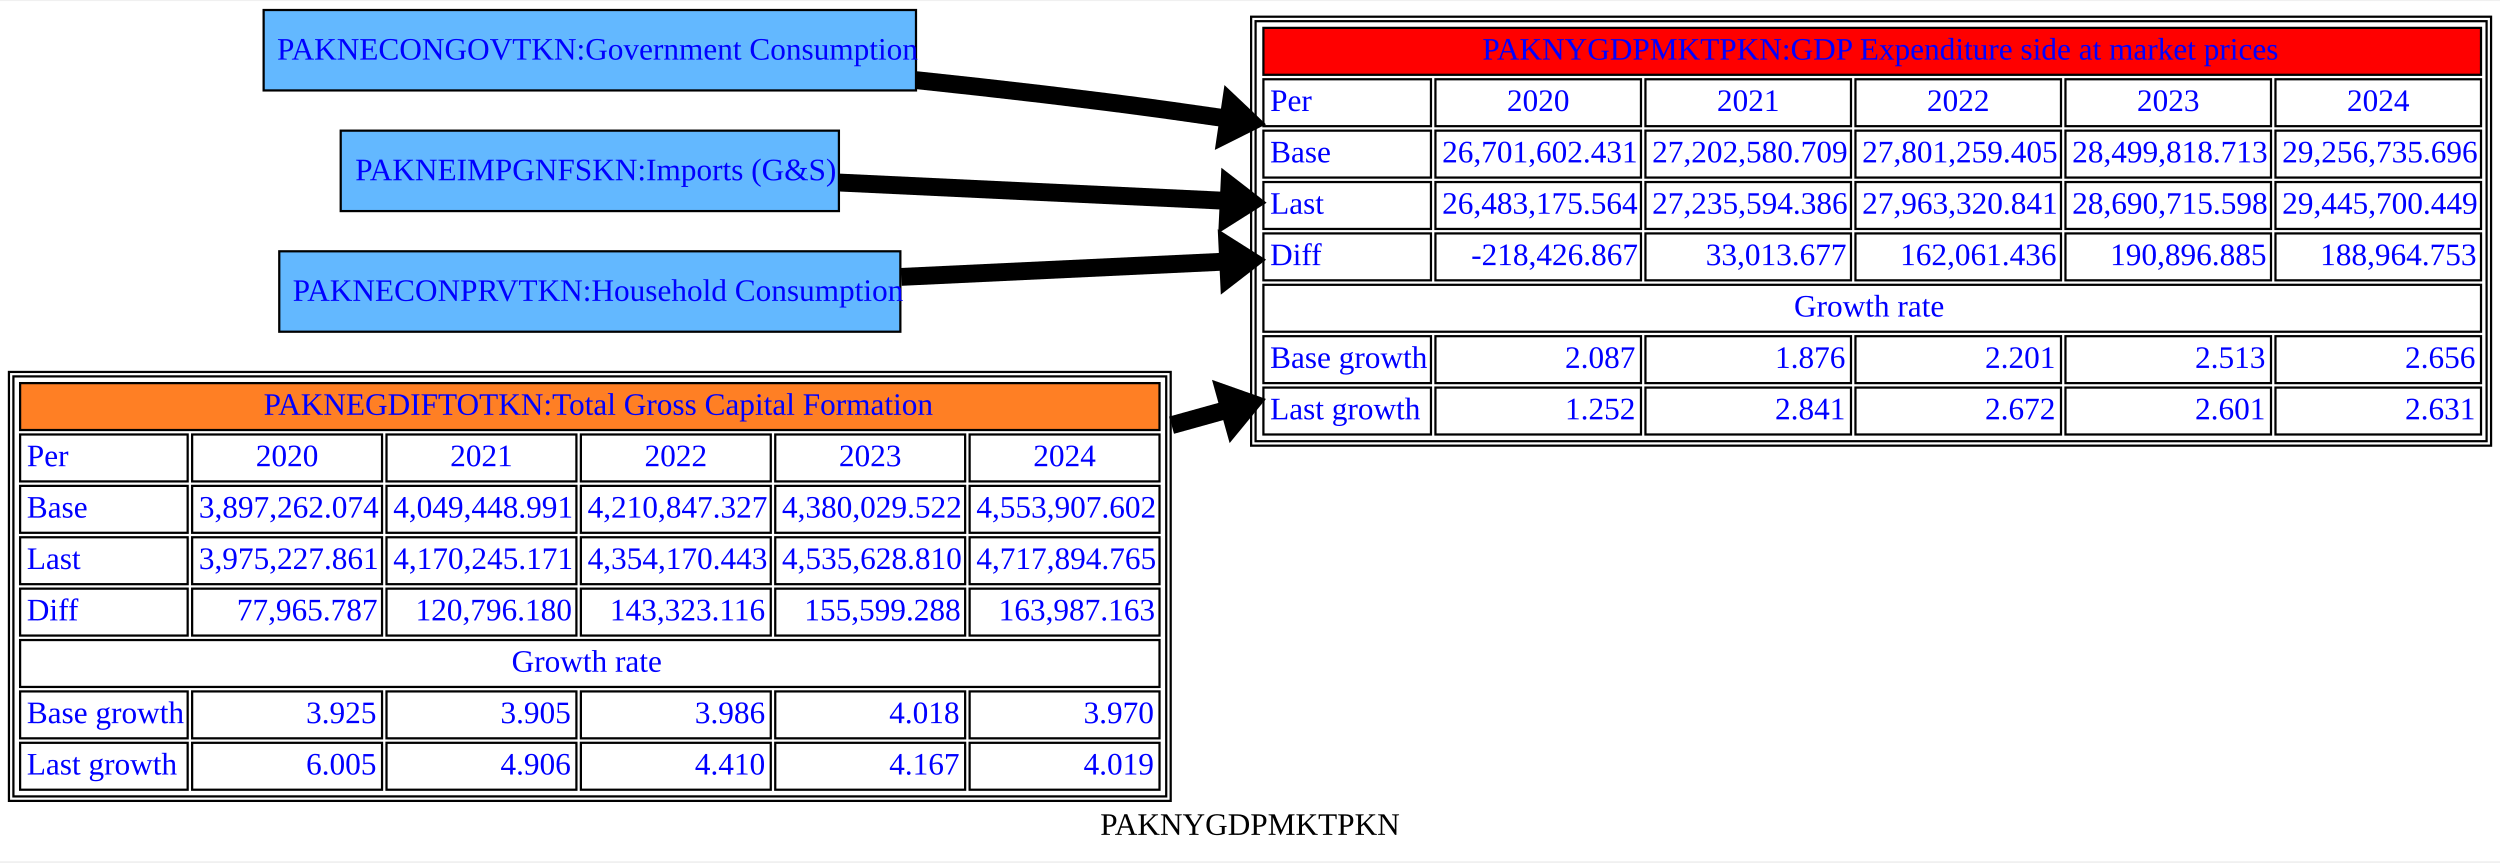
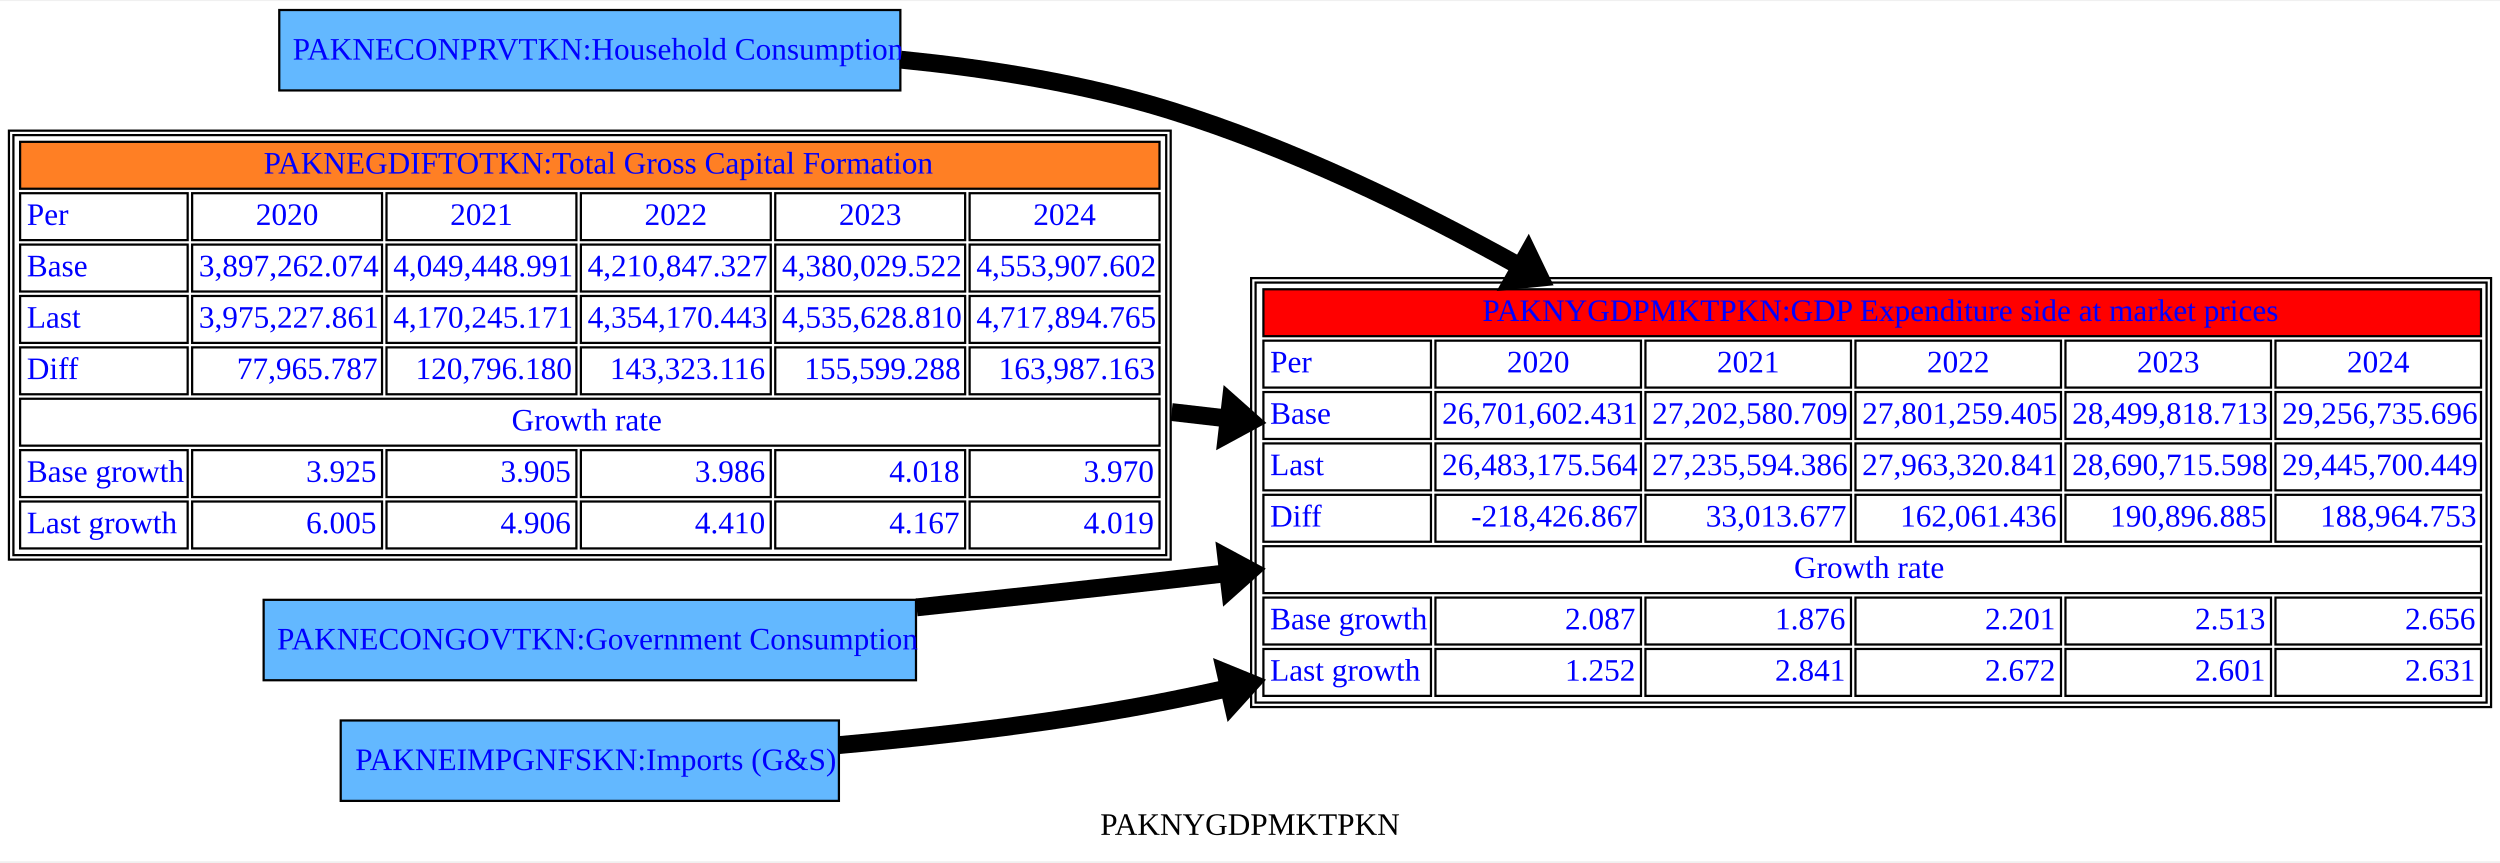
<svg xmlns="http://www.w3.org/2000/svg" xmlns:xlink="http://www.w3.org/1999/xlink" width="432pt" height="149pt" viewBox="0.00 0.00 432.00 148.63">
  <g id="graph0" class="graph" transform="scale(0.386059 0.386059) rotate(0) translate(4 381)">
    <polygon fill="white" stroke="none" points="-4,4 -4,-381 1115,-381 1115,4 -4,4" />
    <text text-anchor="middle" x="555.5" y="-7.8" font-family="Times New Roman,serif" font-size="14.00">PAKNYGDPMKTPKN</text>
    <g id="node1" class="node">
      <g id="a_node1">
-         <a xlink:title="Government Consumption FRML  &lt;&gt; PAKNECONGOVTKN = PAKNECONGOVTCN/PAKNECONGOVTXN $">
-           <polygon fill="#63b8ff" stroke="black" points="406,-377 114,-377 114,-341 406,-341 406,-377" />
-           <text text-anchor="start" x="120" y="-354.8" font-family="Times New Roman,serif" font-size="14.00" fill="blue">PAKNECONGOVTKN:Government Consumption</text>
+         <a xlink:title="Household Consumption FRML &lt;Z,EXO&gt; PAKNECONPRVTKN = (PAKNECONPRVTKN(-1)*EXP(-PAKNECONPRVTKN_A+ (-0.2*(LOG(PAKNECONPRVTKN(-1))-LOG((PAKNYYWBTOTLCN(-1)*(1-PAKGGREVDRCTXN(-1)/100))/PAKNECONPRVTXN(-1)))+1*((LOG((PAKNYYWBTOTLCN*(1-PAKGGREVDRCTXN/100))/PAKNECONPRVTXN))-(LOG((PAKNYYWBTOTLCN(-1)*(1-PAKGGREVDRCTXN(-1)/100))/PAKNECONPRVTXN(-1))))+0.0303228629698929+0.0163839011059956*DURING_2010-0.3*(PAKFMLBLPOLYXN/100-((LOG(PAKNECONPRVTXN))-(LOG(PAKNECONPRVTXN(-1)))))) )) * (1-PAKNECONPRVTKN_D)+ PAKNECONPRVTKN_X*PAKNECONPRVTKN_D  $">
+           <polygon fill="#63b8ff" stroke="black" points="399,-377 121,-377 121,-341 399,-341 399,-377" />
+           <text text-anchor="start" x="127" y="-354.8" font-family="Times New Roman,serif" font-size="14.00" fill="blue">PAKNECONPRVTKN:Household Consumption</text>
        </a>
      </g>
    </g>
    <g id="node3" class="node">
-       <polygon fill="none" stroke="black" points="1111,-374 556,-374 556,-182 1111,-182 1111,-374" />
+       <polygon fill="none" stroke="black" points="1111,-257 556,-257 556,-65 1111,-65 1111,-257" />
      <g id="a_node3_0">
        <a xlink:href="bogus" xlink:title="GDP Expenditure side at market prices FRML  &lt;&gt; PAKNYGDPMKTPKN = PAKNECONPRVTKN+PAKNECONGOVTKN+PAKNEGDIFTOTKN+PAKNEGDISTKBKN+PAKNEEXPGNFSKN-PAKNEIMPGNFSKN+PAKNYGDPDISCKN+PAKADAP*PAKDISPREPKN $">
-           <polygon fill="red" stroke="none" points="561.5,-348 561.5,-369 1106.5,-369 1106.5,-348 561.5,-348" />
-           <polygon fill="none" stroke="black" points="561.5,-348 561.5,-369 1106.5,-369 1106.5,-348 561.5,-348" />
-           <text text-anchor="start" x="659.5" y="-354.8" font-family="Times New Roman,serif" font-size="14.00" fill="blue">PAKNYGDPMKTPKN:GDP Expenditure side at market prices</text>
-         </a>
-       </g>
-       <polygon fill="none" stroke="black" points="561.5,-325 561.5,-346 636.5,-346 636.5,-325 561.5,-325" />
-       <text text-anchor="start" x="564.5" y="-331.8" font-family="Times New Roman,serif" font-size="14.00" fill="blue">Per</text>
-       <polygon fill="none" stroke="black" points="638.5,-325 638.5,-346 730.5,-346 730.5,-325 638.5,-325" />
-       <text text-anchor="start" x="670.5" y="-331.8" font-family="Times New Roman,serif" font-size="14.00" fill="blue">2020</text>
-       <polygon fill="none" stroke="black" points="732.5,-325 732.5,-346 824.5,-346 824.5,-325 732.5,-325" />
-       <text text-anchor="start" x="764.5" y="-331.8" font-family="Times New Roman,serif" font-size="14.00" fill="blue">2021</text>
-       <polygon fill="none" stroke="black" points="826.5,-325 826.5,-346 918.5,-346 918.5,-325 826.5,-325" />
-       <text text-anchor="start" x="858.5" y="-331.8" font-family="Times New Roman,serif" font-size="14.00" fill="blue">2022</text>
-       <polygon fill="none" stroke="black" points="920.5,-325 920.5,-346 1012.5,-346 1012.5,-325 920.5,-325" />
-       <text text-anchor="start" x="952.5" y="-331.8" font-family="Times New Roman,serif" font-size="14.00" fill="blue">2023</text>
-       <polygon fill="none" stroke="black" points="1014.5,-325 1014.5,-346 1106.5,-346 1106.5,-325 1014.5,-325" />
-       <text text-anchor="start" x="1046.5" y="-331.8" font-family="Times New Roman,serif" font-size="14.00" fill="blue">2024</text>
+           <polygon fill="red" stroke="none" points="561.5,-231 561.5,-252 1106.5,-252 1106.5,-231 561.5,-231" />
+           <polygon fill="none" stroke="black" points="561.5,-231 561.5,-252 1106.5,-252 1106.5,-231 561.5,-231" />
+           <text text-anchor="start" x="659.5" y="-237.8" font-family="Times New Roman,serif" font-size="14.00" fill="blue">PAKNYGDPMKTPKN:GDP Expenditure side at market prices</text>
+         </a>
+       </g>
+       <polygon fill="none" stroke="black" points="561.5,-208 561.5,-229 636.5,-229 636.5,-208 561.5,-208" />
+       <text text-anchor="start" x="564.5" y="-214.8" font-family="Times New Roman,serif" font-size="14.00" fill="blue">Per</text>
+       <polygon fill="none" stroke="black" points="638.5,-208 638.5,-229 730.5,-229 730.5,-208 638.5,-208" />
+       <text text-anchor="start" x="670.5" y="-214.8" font-family="Times New Roman,serif" font-size="14.00" fill="blue">2020</text>
+       <polygon fill="none" stroke="black" points="732.5,-208 732.5,-229 824.5,-229 824.5,-208 732.5,-208" />
+       <text text-anchor="start" x="764.5" y="-214.8" font-family="Times New Roman,serif" font-size="14.00" fill="blue">2021</text>
+       <polygon fill="none" stroke="black" points="826.5,-208 826.5,-229 918.5,-229 918.5,-208 826.5,-208" />
+       <text text-anchor="start" x="858.5" y="-214.8" font-family="Times New Roman,serif" font-size="14.00" fill="blue">2022</text>
+       <polygon fill="none" stroke="black" points="920.5,-208 920.5,-229 1012.5,-229 1012.5,-208 920.5,-208" />
+       <text text-anchor="start" x="952.5" y="-214.8" font-family="Times New Roman,serif" font-size="14.00" fill="blue">2023</text>
+       <polygon fill="none" stroke="black" points="1014.5,-208 1014.5,-229 1106.5,-229 1106.5,-208 1014.5,-208" />
+       <text text-anchor="start" x="1046.5" y="-214.8" font-family="Times New Roman,serif" font-size="14.00" fill="blue">2024</text>
      <g id="a_node3_1">
        <a xlink:href="bogus" xlink:title="Baseline values">
-           <polygon fill="none" stroke="black" points="561.5,-302 561.5,-323 636.5,-323 636.5,-302 561.5,-302" />
-           <text text-anchor="start" x="564.5" y="-308.8" font-family="Times New Roman,serif" font-size="14.00" fill="blue">Base</text>
+           <polygon fill="none" stroke="black" points="561.5,-185 561.5,-206 636.5,-206 636.5,-185 561.5,-185" />
+           <text text-anchor="start" x="564.5" y="-191.8" font-family="Times New Roman,serif" font-size="14.00" fill="blue">Base</text>
        </a>
      </g>
      <g id="a_node3_2">
        <a xlink:href="bogus" xlink:title="Baseline values">
-           <polygon fill="none" stroke="black" points="638.5,-302 638.5,-323 730.5,-323 730.5,-302 638.5,-302" />
-           <text text-anchor="start" x="641.5" y="-308.8" font-family="Times New Roman,serif" font-size="14.00" fill="blue">26,701,602.431</text>
+           <polygon fill="none" stroke="black" points="638.5,-185 638.5,-206 730.5,-206 730.5,-185 638.5,-185" />
+           <text text-anchor="start" x="641.5" y="-191.8" font-family="Times New Roman,serif" font-size="14.00" fill="blue">26,701,602.431</text>
        </a>
      </g>
      <g id="a_node3_3">
        <a xlink:href="bogus" xlink:title="Baseline values">
-           <polygon fill="none" stroke="black" points="732.5,-302 732.5,-323 824.5,-323 824.5,-302 732.5,-302" />
-           <text text-anchor="start" x="735.5" y="-308.8" font-family="Times New Roman,serif" font-size="14.00" fill="blue">27,202,580.709</text>
+           <polygon fill="none" stroke="black" points="732.5,-185 732.5,-206 824.5,-206 824.5,-185 732.5,-185" />
+           <text text-anchor="start" x="735.5" y="-191.8" font-family="Times New Roman,serif" font-size="14.00" fill="blue">27,202,580.709</text>
        </a>
      </g>
      <g id="a_node3_4">
        <a xlink:href="bogus" xlink:title="Baseline values">
-           <polygon fill="none" stroke="black" points="826.5,-302 826.5,-323 918.5,-323 918.5,-302 826.5,-302" />
-           <text text-anchor="start" x="829.5" y="-308.8" font-family="Times New Roman,serif" font-size="14.00" fill="blue">27,801,259.405</text>
+           <polygon fill="none" stroke="black" points="826.5,-185 826.5,-206 918.5,-206 918.5,-185 826.5,-185" />
+           <text text-anchor="start" x="829.5" y="-191.8" font-family="Times New Roman,serif" font-size="14.00" fill="blue">27,801,259.405</text>
        </a>
      </g>
      <g id="a_node3_5">
        <a xlink:href="bogus" xlink:title="Baseline values">
-           <polygon fill="none" stroke="black" points="920.5,-302 920.5,-323 1012.5,-323 1012.5,-302 920.5,-302" />
-           <text text-anchor="start" x="923.5" y="-308.8" font-family="Times New Roman,serif" font-size="14.00" fill="blue">28,499,818.713</text>
+           <polygon fill="none" stroke="black" points="920.5,-185 920.5,-206 1012.5,-206 1012.5,-185 920.5,-185" />
+           <text text-anchor="start" x="923.5" y="-191.8" font-family="Times New Roman,serif" font-size="14.00" fill="blue">28,499,818.713</text>
        </a>
      </g>
      <g id="a_node3_6">
        <a xlink:href="bogus" xlink:title="Baseline values">
-           <polygon fill="none" stroke="black" points="1014.5,-302 1014.5,-323 1106.5,-323 1106.5,-302 1014.5,-302" />
-           <text text-anchor="start" x="1017.5" y="-308.8" font-family="Times New Roman,serif" font-size="14.00" fill="blue">29,256,735.696</text>
+           <polygon fill="none" stroke="black" points="1014.5,-185 1014.5,-206 1106.5,-206 1106.5,-185 1014.5,-185" />
+           <text text-anchor="start" x="1017.5" y="-191.8" font-family="Times New Roman,serif" font-size="14.00" fill="blue">29,256,735.696</text>
        </a>
      </g>
      <g id="a_node3_7">
        <a xlink:href="bogus" xlink:title="Latest run values">
-           <polygon fill="none" stroke="black" points="561.5,-279 561.5,-300 636.5,-300 636.5,-279 561.5,-279" />
-           <text text-anchor="start" x="564.5" y="-285.8" font-family="Times New Roman,serif" font-size="14.00" fill="blue">Last</text>
-         </a>
-       </g>
-       <polygon fill="none" stroke="black" points="638.5,-279 638.5,-300 730.5,-300 730.5,-279 638.5,-279" />
-       <text text-anchor="start" x="641.5" y="-285.8" font-family="Times New Roman,serif" font-size="14.00" fill="blue">26,483,175.564</text>
-       <polygon fill="none" stroke="black" points="732.5,-279 732.5,-300 824.5,-300 824.5,-279 732.5,-279" />
-       <text text-anchor="start" x="735.5" y="-285.8" font-family="Times New Roman,serif" font-size="14.00" fill="blue">27,235,594.386</text>
-       <polygon fill="none" stroke="black" points="826.5,-279 826.5,-300 918.5,-300 918.5,-279 826.5,-279" />
-       <text text-anchor="start" x="829.5" y="-285.8" font-family="Times New Roman,serif" font-size="14.00" fill="blue">27,963,320.841</text>
-       <polygon fill="none" stroke="black" points="920.5,-279 920.5,-300 1012.5,-300 1012.5,-279 920.5,-279" />
-       <text text-anchor="start" x="923.5" y="-285.8" font-family="Times New Roman,serif" font-size="14.00" fill="blue">28,690,715.598</text>
-       <polygon fill="none" stroke="black" points="1014.5,-279 1014.5,-300 1106.5,-300 1106.5,-279 1014.5,-279" />
-       <text text-anchor="start" x="1017.5" y="-285.8" font-family="Times New Roman,serif" font-size="14.00" fill="blue">29,445,700.449</text>
+           <polygon fill="none" stroke="black" points="561.5,-162 561.5,-183 636.5,-183 636.5,-162 561.5,-162" />
+           <text text-anchor="start" x="564.5" y="-168.8" font-family="Times New Roman,serif" font-size="14.00" fill="blue">Last</text>
+         </a>
+       </g>
+       <polygon fill="none" stroke="black" points="638.5,-162 638.5,-183 730.5,-183 730.5,-162 638.5,-162" />
+       <text text-anchor="start" x="641.5" y="-168.8" font-family="Times New Roman,serif" font-size="14.00" fill="blue">26,483,175.564</text>
+       <polygon fill="none" stroke="black" points="732.5,-162 732.5,-183 824.5,-183 824.5,-162 732.5,-162" />
+       <text text-anchor="start" x="735.5" y="-168.8" font-family="Times New Roman,serif" font-size="14.00" fill="blue">27,235,594.386</text>
+       <polygon fill="none" stroke="black" points="826.5,-162 826.5,-183 918.5,-183 918.5,-162 826.5,-162" />
+       <text text-anchor="start" x="829.5" y="-168.8" font-family="Times New Roman,serif" font-size="14.00" fill="blue">27,963,320.841</text>
+       <polygon fill="none" stroke="black" points="920.5,-162 920.5,-183 1012.5,-183 1012.5,-162 920.5,-162" />
+       <text text-anchor="start" x="923.5" y="-168.8" font-family="Times New Roman,serif" font-size="14.00" fill="blue">28,690,715.598</text>
+       <polygon fill="none" stroke="black" points="1014.5,-162 1014.5,-183 1106.5,-183 1106.5,-162 1014.5,-162" />
+       <text text-anchor="start" x="1017.5" y="-168.8" font-family="Times New Roman,serif" font-size="14.00" fill="blue">29,445,700.449</text>
      <g id="a_node3_8">
        <a xlink:href="bogus" xlink:title="Difference between baseline and latest run">
-           <polygon fill="none" stroke="black" points="561.5,-256 561.5,-277 636.5,-277 636.5,-256 561.5,-256" />
-           <text text-anchor="start" x="564.5" y="-262.8" font-family="Times New Roman,serif" font-size="14.00" fill="blue">Diff</text>
-         </a>
-       </g>
-       <polygon fill="none" stroke="black" points="638.5,-256 638.5,-277 730.5,-277 730.5,-256 638.5,-256" />
-       <text text-anchor="start" x="654.5" y="-262.8" font-family="Times New Roman,serif" font-size="14.00" fill="blue">-218,426.867</text>
-       <polygon fill="none" stroke="black" points="732.5,-256 732.5,-277 824.5,-277 824.5,-256 732.5,-256" />
-       <text text-anchor="start" x="759.5" y="-262.8" font-family="Times New Roman,serif" font-size="14.00" fill="blue">33,013.677</text>
-       <polygon fill="none" stroke="black" points="826.5,-256 826.5,-277 918.5,-277 918.5,-256 826.5,-256" />
-       <text text-anchor="start" x="846.5" y="-262.8" font-family="Times New Roman,serif" font-size="14.00" fill="blue">162,061.436</text>
-       <polygon fill="none" stroke="black" points="920.5,-256 920.5,-277 1012.5,-277 1012.5,-256 920.5,-256" />
-       <text text-anchor="start" x="940.5" y="-262.8" font-family="Times New Roman,serif" font-size="14.00" fill="blue">190,896.885</text>
-       <polygon fill="none" stroke="black" points="1014.5,-256 1014.5,-277 1106.5,-277 1106.5,-256 1014.5,-256" />
-       <text text-anchor="start" x="1034.5" y="-262.8" font-family="Times New Roman,serif" font-size="14.00" fill="blue">188,964.753</text>
-       <polygon fill="none" stroke="black" points="561.5,-233 561.5,-254 1106.5,-254 1106.5,-233 561.5,-233" />
-       <text text-anchor="start" x="799" y="-239.8" font-family="Times New Roman,serif" font-size="14.00" fill="blue"> Growth rate</text>
+           <polygon fill="none" stroke="black" points="561.5,-139 561.5,-160 636.5,-160 636.5,-139 561.5,-139" />
+           <text text-anchor="start" x="564.5" y="-145.8" font-family="Times New Roman,serif" font-size="14.00" fill="blue">Diff</text>
+         </a>
+       </g>
+       <polygon fill="none" stroke="black" points="638.5,-139 638.5,-160 730.5,-160 730.5,-139 638.5,-139" />
+       <text text-anchor="start" x="654.5" y="-145.8" font-family="Times New Roman,serif" font-size="14.00" fill="blue">-218,426.867</text>
+       <polygon fill="none" stroke="black" points="732.5,-139 732.5,-160 824.5,-160 824.5,-139 732.5,-139" />
+       <text text-anchor="start" x="759.5" y="-145.8" font-family="Times New Roman,serif" font-size="14.00" fill="blue">33,013.677</text>
+       <polygon fill="none" stroke="black" points="826.5,-139 826.5,-160 918.5,-160 918.5,-139 826.5,-139" />
+       <text text-anchor="start" x="846.5" y="-145.8" font-family="Times New Roman,serif" font-size="14.00" fill="blue">162,061.436</text>
+       <polygon fill="none" stroke="black" points="920.5,-139 920.5,-160 1012.5,-160 1012.5,-139 920.5,-139" />
+       <text text-anchor="start" x="940.5" y="-145.8" font-family="Times New Roman,serif" font-size="14.00" fill="blue">190,896.885</text>
+       <polygon fill="none" stroke="black" points="1014.5,-139 1014.5,-160 1106.5,-160 1106.5,-139 1014.5,-139" />
+       <text text-anchor="start" x="1034.5" y="-145.8" font-family="Times New Roman,serif" font-size="14.00" fill="blue">188,964.753</text>
+       <polygon fill="none" stroke="black" points="561.5,-116 561.5,-137 1106.5,-137 1106.5,-116 561.5,-116" />
+       <text text-anchor="start" x="799" y="-122.8" font-family="Times New Roman,serif" font-size="14.00" fill="blue"> Growth rate</text>
      <g id="a_node3_9">
        <a xlink:href="bogus" xlink:title="Base growth Exogen">
-           <polygon fill="none" stroke="black" points="561.5,-210 561.5,-231 636.5,-231 636.5,-210 561.5,-210" />
-           <text text-anchor="start" x="564.5" y="-216.8" font-family="Times New Roman,serif" font-size="14.00" fill="blue">Base growth</text>
-         </a>
-       </g>
-       <polygon fill="none" stroke="black" points="638.5,-210 638.5,-231 730.5,-231 730.5,-210 638.5,-210" />
-       <text text-anchor="start" x="696.5" y="-216.8" font-family="Times New Roman,serif" font-size="14.00" fill="blue">2.087</text>
-       <polygon fill="none" stroke="black" points="732.5,-210 732.5,-231 824.5,-231 824.5,-210 732.5,-210" />
-       <text text-anchor="start" x="790.5" y="-216.8" font-family="Times New Roman,serif" font-size="14.00" fill="blue">1.876</text>
-       <polygon fill="none" stroke="black" points="826.5,-210 826.5,-231 918.5,-231 918.5,-210 826.5,-210" />
-       <text text-anchor="start" x="884.5" y="-216.8" font-family="Times New Roman,serif" font-size="14.00" fill="blue">2.201</text>
-       <polygon fill="none" stroke="black" points="920.5,-210 920.5,-231 1012.5,-231 1012.5,-210 920.5,-210" />
-       <text text-anchor="start" x="978.5" y="-216.8" font-family="Times New Roman,serif" font-size="14.00" fill="blue">2.513</text>
-       <polygon fill="none" stroke="black" points="1014.5,-210 1014.5,-231 1106.5,-231 1106.5,-210 1014.5,-210" />
-       <text text-anchor="start" x="1072.5" y="-216.8" font-family="Times New Roman,serif" font-size="14.00" fill="blue">2.656</text>
+           <polygon fill="none" stroke="black" points="561.5,-93 561.5,-114 636.5,-114 636.5,-93 561.5,-93" />
+           <text text-anchor="start" x="564.5" y="-99.8" font-family="Times New Roman,serif" font-size="14.00" fill="blue">Base growth</text>
+         </a>
+       </g>
+       <polygon fill="none" stroke="black" points="638.5,-93 638.5,-114 730.5,-114 730.5,-93 638.5,-93" />
+       <text text-anchor="start" x="696.5" y="-99.8" font-family="Times New Roman,serif" font-size="14.00" fill="blue">2.087</text>
+       <polygon fill="none" stroke="black" points="732.5,-93 732.5,-114 824.5,-114 824.5,-93 732.5,-93" />
+       <text text-anchor="start" x="790.5" y="-99.8" font-family="Times New Roman,serif" font-size="14.00" fill="blue">1.876</text>
+       <polygon fill="none" stroke="black" points="826.5,-93 826.5,-114 918.5,-114 918.5,-93 826.5,-93" />
+       <text text-anchor="start" x="884.5" y="-99.8" font-family="Times New Roman,serif" font-size="14.00" fill="blue">2.201</text>
+       <polygon fill="none" stroke="black" points="920.5,-93 920.5,-114 1012.5,-114 1012.5,-93 920.5,-93" />
+       <text text-anchor="start" x="978.5" y="-99.8" font-family="Times New Roman,serif" font-size="14.00" fill="blue">2.513</text>
+       <polygon fill="none" stroke="black" points="1014.5,-93 1014.5,-114 1106.5,-114 1106.5,-93 1014.5,-93" />
+       <text text-anchor="start" x="1072.5" y="-99.8" font-family="Times New Roman,serif" font-size="14.00" fill="blue">2.656</text>
      <g id="a_node3_10">
        <a xlink:href="bogus" xlink:title="Last growth Exogen">
-           <polygon fill="none" stroke="black" points="561.5,-187 561.5,-208 636.5,-208 636.5,-187 561.5,-187" />
-           <text text-anchor="start" x="564.5" y="-193.8" font-family="Times New Roman,serif" font-size="14.00" fill="blue">Last growth</text>
-         </a>
-       </g>
-       <polygon fill="none" stroke="black" points="638.5,-187 638.5,-208 730.5,-208 730.5,-187 638.5,-187" />
-       <text text-anchor="start" x="696.5" y="-193.8" font-family="Times New Roman,serif" font-size="14.00" fill="blue">1.252</text>
-       <polygon fill="none" stroke="black" points="732.5,-187 732.5,-208 824.5,-208 824.5,-187 732.5,-187" />
-       <text text-anchor="start" x="790.5" y="-193.8" font-family="Times New Roman,serif" font-size="14.00" fill="blue">2.841</text>
-       <polygon fill="none" stroke="black" points="826.5,-187 826.5,-208 918.5,-208 918.5,-187 826.5,-187" />
-       <text text-anchor="start" x="884.5" y="-193.8" font-family="Times New Roman,serif" font-size="14.00" fill="blue">2.672</text>
-       <polygon fill="none" stroke="black" points="920.5,-187 920.5,-208 1012.5,-208 1012.5,-187 920.5,-187" />
-       <text text-anchor="start" x="978.5" y="-193.8" font-family="Times New Roman,serif" font-size="14.00" fill="blue">2.601</text>
-       <polygon fill="none" stroke="black" points="1014.5,-187 1014.5,-208 1106.5,-208 1106.5,-187 1014.5,-187" />
-       <text text-anchor="start" x="1072.5" y="-193.8" font-family="Times New Roman,serif" font-size="14.00" fill="blue">2.631</text>
-       <polygon fill="none" stroke="black" points="558,-184 558,-372 1109,-372 1109,-184 558,-184" />
+           <polygon fill="none" stroke="black" points="561.5,-70 561.5,-91 636.5,-91 636.5,-70 561.5,-70" />
+           <text text-anchor="start" x="564.5" y="-76.8" font-family="Times New Roman,serif" font-size="14.00" fill="blue">Last growth</text>
+         </a>
+       </g>
+       <polygon fill="none" stroke="black" points="638.5,-70 638.5,-91 730.5,-91 730.5,-70 638.5,-70" />
+       <text text-anchor="start" x="696.5" y="-76.8" font-family="Times New Roman,serif" font-size="14.00" fill="blue">1.252</text>
+       <polygon fill="none" stroke="black" points="732.5,-70 732.5,-91 824.5,-91 824.5,-70 732.5,-70" />
+       <text text-anchor="start" x="790.5" y="-76.8" font-family="Times New Roman,serif" font-size="14.00" fill="blue">2.841</text>
+       <polygon fill="none" stroke="black" points="826.5,-70 826.5,-91 918.5,-91 918.5,-70 826.5,-70" />
+       <text text-anchor="start" x="884.5" y="-76.8" font-family="Times New Roman,serif" font-size="14.00" fill="blue">2.672</text>
+       <polygon fill="none" stroke="black" points="920.5,-70 920.5,-91 1012.5,-91 1012.5,-70 920.5,-70" />
+       <text text-anchor="start" x="978.5" y="-76.8" font-family="Times New Roman,serif" font-size="14.00" fill="blue">2.601</text>
+       <polygon fill="none" stroke="black" points="1014.5,-70 1014.5,-91 1106.5,-91 1106.5,-70 1014.5,-70" />
+       <text text-anchor="start" x="1072.5" y="-76.8" font-family="Times New Roman,serif" font-size="14.00" fill="blue">2.631</text>
+       <polygon fill="none" stroke="black" points="558,-67 558,-255 1109,-255 1109,-67 558,-67" />
+     </g>
+     <g id="edge4" class="edge">
+       <g id="a_edge4">
+         <a xlink:href="bogus" xlink:title=" PAKNECONPRVTKN -&gt; PAKNYGDPMKTPKN Min. att. -1557%  max: 290%">
+           <path fill="none" stroke="black" stroke-width="8" d="M399.15,-354.78C438.82,-350.85 481.7,-343.94 520,-332 573.36,-315.36 627.99,-289.16 676.34,-262.22" />
+           <polygon fill="black" stroke="black" stroke-width="8" points="680.01,-268.19 685.3,-257.18 673.15,-255.98 680.01,-268.19" />
+         </a>
+       </g>
+     </g>
+     <g id="node2" class="node">
+       <polygon fill="none" stroke="black" points="520,-323 0,-323 0,-131 520,-131 520,-323" />
+       <g id="a_node2_11">
+         <a xlink:href="bogus" xlink:title="Total Gross Capital Formation FRML  &lt;&gt; PAKNEGDIFTOTKN = PAKNEGDIFGOVKN+PAKNEGDIFPRVKN $">
+           <polygon fill="#ff7f24" stroke="none" points="5,-297 5,-318 515,-318 515,-297 5,-297" />
+           <polygon fill="none" stroke="black" points="5,-297 5,-318 515,-318 515,-297 5,-297" />
+           <text text-anchor="start" x="114" y="-303.8" font-family="Times New Roman,serif" font-size="14.00" fill="blue">PAKNEGDIFTOTKN:Total Gross Capital Formation</text>
+         </a>
+       </g>
+       <polygon fill="none" stroke="black" points="5,-274 5,-295 80,-295 80,-274 5,-274" />
+       <text text-anchor="start" x="8" y="-280.8" font-family="Times New Roman,serif" font-size="14.00" fill="blue">Per</text>
+       <polygon fill="none" stroke="black" points="82,-274 82,-295 167,-295 167,-274 82,-274" />
+       <text text-anchor="start" x="110.5" y="-280.8" font-family="Times New Roman,serif" font-size="14.00" fill="blue">2020</text>
+       <polygon fill="none" stroke="black" points="169,-274 169,-295 254,-295 254,-274 169,-274" />
+       <text text-anchor="start" x="197.5" y="-280.8" font-family="Times New Roman,serif" font-size="14.00" fill="blue">2021</text>
+       <polygon fill="none" stroke="black" points="256,-274 256,-295 341,-295 341,-274 256,-274" />
+       <text text-anchor="start" x="284.5" y="-280.8" font-family="Times New Roman,serif" font-size="14.00" fill="blue">2022</text>
+       <polygon fill="none" stroke="black" points="343,-274 343,-295 428,-295 428,-274 343,-274" />
+       <text text-anchor="start" x="371.5" y="-280.8" font-family="Times New Roman,serif" font-size="14.00" fill="blue">2023</text>
+       <polygon fill="none" stroke="black" points="430,-274 430,-295 515,-295 515,-274 430,-274" />
+       <text text-anchor="start" x="458.5" y="-280.8" font-family="Times New Roman,serif" font-size="14.00" fill="blue">2024</text>
+       <g id="a_node2_12">
+         <a xlink:href="bogus" xlink:title="Baseline values">
+           <polygon fill="none" stroke="black" points="5,-251 5,-272 80,-272 80,-251 5,-251" />
+           <text text-anchor="start" x="8" y="-257.8" font-family="Times New Roman,serif" font-size="14.00" fill="blue">Base</text>
+         </a>
+       </g>
+       <g id="a_node2_13">
+         <a xlink:href="bogus" xlink:title="Baseline values">
+           <polygon fill="none" stroke="black" points="82,-251 82,-272 167,-272 167,-251 82,-251" />
+           <text text-anchor="start" x="85" y="-257.8" font-family="Times New Roman,serif" font-size="14.00" fill="blue">3,897,262.074</text>
+         </a>
+       </g>
+       <g id="a_node2_14">
+         <a xlink:href="bogus" xlink:title="Baseline values">
+           <polygon fill="none" stroke="black" points="169,-251 169,-272 254,-272 254,-251 169,-251" />
+           <text text-anchor="start" x="172" y="-257.8" font-family="Times New Roman,serif" font-size="14.00" fill="blue">4,049,448.991</text>
+         </a>
+       </g>
+       <g id="a_node2_15">
+         <a xlink:href="bogus" xlink:title="Baseline values">
+           <polygon fill="none" stroke="black" points="256,-251 256,-272 341,-272 341,-251 256,-251" />
+           <text text-anchor="start" x="259" y="-257.8" font-family="Times New Roman,serif" font-size="14.00" fill="blue">4,210,847.327</text>
+         </a>
+       </g>
+       <g id="a_node2_16">
+         <a xlink:href="bogus" xlink:title="Baseline values">
+           <polygon fill="none" stroke="black" points="343,-251 343,-272 428,-272 428,-251 343,-251" />
+           <text text-anchor="start" x="346" y="-257.8" font-family="Times New Roman,serif" font-size="14.00" fill="blue">4,380,029.522</text>
+         </a>
+       </g>
+       <g id="a_node2_17">
+         <a xlink:href="bogus" xlink:title="Baseline values">
+           <polygon fill="none" stroke="black" points="430,-251 430,-272 515,-272 515,-251 430,-251" />
+           <text text-anchor="start" x="433" y="-257.8" font-family="Times New Roman,serif" font-size="14.00" fill="blue">4,553,907.602</text>
+         </a>
+       </g>
+       <g id="a_node2_18">
+         <a xlink:href="bogus" xlink:title="Latest run values">
+           <polygon fill="none" stroke="black" points="5,-228 5,-249 80,-249 80,-228 5,-228" />
+           <text text-anchor="start" x="8" y="-234.8" font-family="Times New Roman,serif" font-size="14.00" fill="blue">Last</text>
+         </a>
+       </g>
+       <polygon fill="none" stroke="black" points="82,-228 82,-249 167,-249 167,-228 82,-228" />
+       <text text-anchor="start" x="85" y="-234.8" font-family="Times New Roman,serif" font-size="14.00" fill="blue">3,975,227.861</text>
+       <polygon fill="none" stroke="black" points="169,-228 169,-249 254,-249 254,-228 169,-228" />
+       <text text-anchor="start" x="172" y="-234.8" font-family="Times New Roman,serif" font-size="14.00" fill="blue">4,170,245.171</text>
+       <polygon fill="none" stroke="black" points="256,-228 256,-249 341,-249 341,-228 256,-228" />
+       <text text-anchor="start" x="259" y="-234.8" font-family="Times New Roman,serif" font-size="14.00" fill="blue">4,354,170.443</text>
+       <polygon fill="none" stroke="black" points="343,-228 343,-249 428,-249 428,-228 343,-228" />
+       <text text-anchor="start" x="346" y="-234.8" font-family="Times New Roman,serif" font-size="14.00" fill="blue">4,535,628.810</text>
+       <polygon fill="none" stroke="black" points="430,-228 430,-249 515,-249 515,-228 430,-228" />
+       <text text-anchor="start" x="433" y="-234.8" font-family="Times New Roman,serif" font-size="14.00" fill="blue">4,717,894.765</text>
+       <g id="a_node2_19">
+         <a xlink:href="bogus" xlink:title="Difference between baseline and latest run">
+           <polygon fill="none" stroke="black" points="5,-205 5,-226 80,-226 80,-205 5,-205" />
+           <text text-anchor="start" x="8" y="-211.8" font-family="Times New Roman,serif" font-size="14.00" fill="blue">Diff</text>
+         </a>
+       </g>
+       <polygon fill="none" stroke="black" points="82,-205 82,-226 167,-226 167,-205 82,-205" />
+       <text text-anchor="start" x="102" y="-211.8" font-family="Times New Roman,serif" font-size="14.00" fill="blue">77,965.787</text>
+       <polygon fill="none" stroke="black" points="169,-205 169,-226 254,-226 254,-205 169,-205" />
+       <text text-anchor="start" x="182" y="-211.8" font-family="Times New Roman,serif" font-size="14.00" fill="blue">120,796.180</text>
+       <polygon fill="none" stroke="black" points="256,-205 256,-226 341,-226 341,-205 256,-205" />
+       <text text-anchor="start" x="269" y="-211.8" font-family="Times New Roman,serif" font-size="14.00" fill="blue">143,323.116</text>
+       <polygon fill="none" stroke="black" points="343,-205 343,-226 428,-226 428,-205 343,-205" />
+       <text text-anchor="start" x="356" y="-211.8" font-family="Times New Roman,serif" font-size="14.00" fill="blue">155,599.288</text>
+       <polygon fill="none" stroke="black" points="430,-205 430,-226 515,-226 515,-205 430,-205" />
+       <text text-anchor="start" x="443" y="-211.8" font-family="Times New Roman,serif" font-size="14.00" fill="blue">163,987.163</text>
+       <polygon fill="none" stroke="black" points="5,-182 5,-203 515,-203 515,-182 5,-182" />
+       <text text-anchor="start" x="225" y="-188.8" font-family="Times New Roman,serif" font-size="14.00" fill="blue"> Growth rate</text>
+       <g id="a_node2_20">
+         <a xlink:href="bogus" xlink:title="Base growth Exogen">
+           <polygon fill="none" stroke="black" points="5,-159 5,-180 80,-180 80,-159 5,-159" />
+           <text text-anchor="start" x="8" y="-165.8" font-family="Times New Roman,serif" font-size="14.00" fill="blue">Base growth</text>
+         </a>
+       </g>
+       <polygon fill="none" stroke="black" points="82,-159 82,-180 167,-180 167,-159 82,-159" />
+       <text text-anchor="start" x="133" y="-165.8" font-family="Times New Roman,serif" font-size="14.00" fill="blue">3.925</text>
+       <polygon fill="none" stroke="black" points="169,-159 169,-180 254,-180 254,-159 169,-159" />
+       <text text-anchor="start" x="220" y="-165.8" font-family="Times New Roman,serif" font-size="14.00" fill="blue">3.905</text>
+       <polygon fill="none" stroke="black" points="256,-159 256,-180 341,-180 341,-159 256,-159" />
+       <text text-anchor="start" x="307" y="-165.8" font-family="Times New Roman,serif" font-size="14.00" fill="blue">3.986</text>
+       <polygon fill="none" stroke="black" points="343,-159 343,-180 428,-180 428,-159 343,-159" />
+       <text text-anchor="start" x="394" y="-165.8" font-family="Times New Roman,serif" font-size="14.00" fill="blue">4.018</text>
+       <polygon fill="none" stroke="black" points="430,-159 430,-180 515,-180 515,-159 430,-159" />
+       <text text-anchor="start" x="481" y="-165.8" font-family="Times New Roman,serif" font-size="14.00" fill="blue">3.970</text>
+       <g id="a_node2_21">
+         <a xlink:href="bogus" xlink:title="Last growth Exogen">
+           <polygon fill="none" stroke="black" points="5,-136 5,-157 80,-157 80,-136 5,-136" />
+           <text text-anchor="start" x="8" y="-142.8" font-family="Times New Roman,serif" font-size="14.00" fill="blue">Last growth</text>
+         </a>
+       </g>
+       <polygon fill="none" stroke="black" points="82,-136 82,-157 167,-157 167,-136 82,-136" />
+       <text text-anchor="start" x="133" y="-142.8" font-family="Times New Roman,serif" font-size="14.00" fill="blue">6.005</text>
+       <polygon fill="none" stroke="black" points="169,-136 169,-157 254,-157 254,-136 169,-136" />
+       <text text-anchor="start" x="220" y="-142.8" font-family="Times New Roman,serif" font-size="14.00" fill="blue">4.906</text>
+       <polygon fill="none" stroke="black" points="256,-136 256,-157 341,-157 341,-136 256,-136" />
+       <text text-anchor="start" x="307" y="-142.8" font-family="Times New Roman,serif" font-size="14.00" fill="blue">4.410</text>
+       <polygon fill="none" stroke="black" points="343,-136 343,-157 428,-157 428,-136 343,-136" />
+       <text text-anchor="start" x="394" y="-142.8" font-family="Times New Roman,serif" font-size="14.00" fill="blue">4.167</text>
+       <polygon fill="none" stroke="black" points="430,-136 430,-157 515,-157 515,-136 430,-136" />
+       <text text-anchor="start" x="481" y="-142.8" font-family="Times New Roman,serif" font-size="14.00" fill="blue">4.019</text>
+       <polygon fill="none" stroke="black" points="2,-133 2,-321 518,-321 518,-133 2,-133" />
    </g>
    <g id="edge1" class="edge">
      <g id="a_edge1">
+         <a xlink:href="bogus" xlink:title=" PAKNEGDIFTOTKN -&gt; PAKNYGDPMKTPKN Min. att. -36%  max: 366%">
+           <path fill="none" stroke="black" stroke-width="8" d="M520.41,-197.04C528.9,-196.06 537.41,-195.08 545.93,-194.09" />
+           <polygon fill="black" stroke="black" stroke-width="8" points="546.79,-201.04 555.92,-192.94 545.19,-187.13 546.79,-201.04" />
+         </a>
+       </g>
+     </g>
+     <g id="node4" class="node">
+       <g id="a_node4">
+         <a xlink:title="Government Consumption FRML  &lt;&gt; PAKNECONGOVTKN = PAKNECONGOVTCN/PAKNECONGOVTXN $">
+           <polygon fill="#63b8ff" stroke="black" points="406,-113 114,-113 114,-77 406,-77 406,-113" />
+           <text text-anchor="start" x="120" y="-90.8" font-family="Times New Roman,serif" font-size="14.00" fill="blue">PAKNECONGOVTKN:Government Consumption</text>
+         </a>
+       </g>
+     </g>
+     <g id="edge2" class="edge">
+       <g id="a_edge2">
        <a xlink:href="bogus" xlink:title=" PAKNECONGOVTKN -&gt; PAKNYGDPMKTPKN Min. att. -108%  max: 835%">
-           <path fill="none" stroke="black" stroke-width="8" d="M406.07,-345.61C443.27,-341.71 483.17,-337.1 520,-332 528.43,-330.83 536.98,-329.61 545.6,-328.34" />
-           <polygon fill="black" stroke="black" stroke-width="8" points="546.89,-335.23 555.76,-326.84 544.84,-321.38 546.89,-335.23" />
-         </a>
-       </g>
-     </g>
-     <g id="node2" class="node">
-       <g id="a_node2">
+           <path fill="none" stroke="black" stroke-width="8" d="M406.26,-109.62C443.36,-113.5 483.17,-117.78 520,-122 528.39,-122.96 536.91,-123.95 545.51,-124.96" />
+           <polygon fill="black" stroke="black" stroke-width="8" points="544.89,-131.93 555.64,-126.15 546.53,-118.03 544.89,-131.93" />
+         </a>
+       </g>
+     </g>
+     <g id="node5" class="node">
+       <g id="a_node5">
        <a xlink:title="Imports (G&amp;S) FRML &lt;Z,EXO&gt; PAKNEIMPGNFSKN = (PAKNEIMPGNFSKN(-1)*EXP(-PAKNEIMPGNFSKN_A+ (-0.324143718656754*(LOG(PAKNEIMPGNFSKN(-1))-LOG(PAKNEGDETTOTKN(-1))+0.8*LOG(PAKNEIMPGNFSXN(-1)/PAKNYGDPFCSTXN(-1)))-0.583459272245018+1*((LOG(PAKNEGDETTOTKN))-(LOG(PAKNEGDETTOTKN(-1))))-0.0921874580409631*((LOG(PAKNEIMPGNFSXN/PAKNYGDPFCSTXN))-(LOG(PAKNEIMPGNFSXN(-1)/PAKNYGDPFCSTXN(-1))))-0.0361746331863615*DURING_2012) )) * (1-PAKNEIMPGNFSKN_D)+ PAKNEIMPGNFSKN_X*PAKNEIMPGNFSKN_D  $">
-           <polygon fill="#63b8ff" stroke="black" points="371.5,-323 148.5,-323 148.5,-287 371.5,-287 371.5,-323" />
-           <text text-anchor="start" x="155" y="-300.8" font-family="Times New Roman,serif" font-size="14.00" fill="blue">PAKNEIMPGNFSKN:Imports (G&amp;S)</text>
+           <polygon fill="#63b8ff" stroke="black" points="371.5,-59 148.5,-59 148.5,-23 371.5,-23 371.5,-59" />
+           <text text-anchor="start" x="155" y="-36.8" font-family="Times New Roman,serif" font-size="14.00" fill="blue">PAKNEIMPGNFSKN:Imports (G&amp;S)</text>
        </a>
      </g>
    </g>
    <g id="edge3" class="edge">
      <g id="a_edge3">
        <a xlink:href="bogus" xlink:title=" PAKNEIMPGNFSKN -&gt; PAKNYGDPMKTPKN Min. att. -46%  max: 456%">
-           <path fill="none" stroke="black" stroke-width="8" d="M371.53,-299.78C421.71,-297.41 483.63,-294.48 545.62,-291.55" />
-           <polygon fill="black" stroke="black" stroke-width="8" points="546.31,-298.53 555.97,-291.06 545.65,-284.54 546.31,-298.53" />
-         </a>
-       </g>
-     </g>
-     <g id="node4" class="node">
-       <g id="a_node4">
-         <a xlink:title="Household Consumption FRML &lt;Z,EXO&gt; PAKNECONPRVTKN = (PAKNECONPRVTKN(-1)*EXP(-PAKNECONPRVTKN_A+ (-0.2*(LOG(PAKNECONPRVTKN(-1))-LOG((PAKNYYWBTOTLCN(-1)*(1-PAKGGREVDRCTXN(-1)/100))/PAKNECONPRVTXN(-1)))+1*((LOG((PAKNYYWBTOTLCN*(1-PAKGGREVDRCTXN/100))/PAKNECONPRVTXN))-(LOG((PAKNYYWBTOTLCN(-1)*(1-PAKGGREVDRCTXN(-1)/100))/PAKNECONPRVTXN(-1))))+0.0303228629698929+0.0163839011059956*DURING_2010-0.3*(PAKFMLBLPOLYXN/100-((LOG(PAKNECONPRVTXN))-(LOG(PAKNECONPRVTXN(-1)))))) )) * (1-PAKNECONPRVTKN_D)+ PAKNECONPRVTKN_X*PAKNECONPRVTKN_D  $">
-           <polygon fill="#63b8ff" stroke="black" points="399,-269 121,-269 121,-233 399,-233 399,-269" />
-           <text text-anchor="start" x="127" y="-246.8" font-family="Times New Roman,serif" font-size="14.00" fill="blue">PAKNECONPRVTKN:Household Consumption</text>
-         </a>
-       </g>
-     </g>
-     <g id="edge2" class="edge">
-       <g id="a_edge2">
-         <a xlink:href="bogus" xlink:title=" PAKNECONPRVTKN -&gt; PAKNYGDPMKTPKN Min. att. -1557%  max: 290%">
-           <path fill="none" stroke="black" stroke-width="8" d="M399.34,-257.54C443.71,-259.63 494.6,-262.04 545.54,-264.44" />
-           <polygon fill="black" stroke="black" stroke-width="8" points="545.41,-271.44 555.73,-264.92 546.07,-257.46 545.41,-271.44" />
-         </a>
-       </g>
-     </g>
-     <g id="node5" class="node">
-       <polygon fill="none" stroke="black" points="520,-215 0,-215 0,-23 520,-23 520,-215" />
-       <g id="a_node5_11">
-         <a xlink:href="bogus" xlink:title="Total Gross Capital Formation FRML  &lt;&gt; PAKNEGDIFTOTKN = PAKNEGDIFGOVKN+PAKNEGDIFPRVKN $">
-           <polygon fill="#ff7f24" stroke="none" points="5,-189 5,-210 515,-210 515,-189 5,-189" />
-           <polygon fill="none" stroke="black" points="5,-189 5,-210 515,-210 515,-189 5,-189" />
-           <text text-anchor="start" x="114" y="-195.8" font-family="Times New Roman,serif" font-size="14.00" fill="blue">PAKNEGDIFTOTKN:Total Gross Capital Formation</text>
-         </a>
-       </g>
-       <polygon fill="none" stroke="black" points="5,-166 5,-187 80,-187 80,-166 5,-166" />
-       <text text-anchor="start" x="8" y="-172.8" font-family="Times New Roman,serif" font-size="14.00" fill="blue">Per</text>
-       <polygon fill="none" stroke="black" points="82,-166 82,-187 167,-187 167,-166 82,-166" />
-       <text text-anchor="start" x="110.5" y="-172.8" font-family="Times New Roman,serif" font-size="14.00" fill="blue">2020</text>
-       <polygon fill="none" stroke="black" points="169,-166 169,-187 254,-187 254,-166 169,-166" />
-       <text text-anchor="start" x="197.5" y="-172.8" font-family="Times New Roman,serif" font-size="14.00" fill="blue">2021</text>
-       <polygon fill="none" stroke="black" points="256,-166 256,-187 341,-187 341,-166 256,-166" />
-       <text text-anchor="start" x="284.5" y="-172.8" font-family="Times New Roman,serif" font-size="14.00" fill="blue">2022</text>
-       <polygon fill="none" stroke="black" points="343,-166 343,-187 428,-187 428,-166 343,-166" />
-       <text text-anchor="start" x="371.5" y="-172.8" font-family="Times New Roman,serif" font-size="14.00" fill="blue">2023</text>
-       <polygon fill="none" stroke="black" points="430,-166 430,-187 515,-187 515,-166 430,-166" />
-       <text text-anchor="start" x="458.5" y="-172.8" font-family="Times New Roman,serif" font-size="14.00" fill="blue">2024</text>
-       <g id="a_node5_12">
-         <a xlink:href="bogus" xlink:title="Baseline values">
-           <polygon fill="none" stroke="black" points="5,-143 5,-164 80,-164 80,-143 5,-143" />
-           <text text-anchor="start" x="8" y="-149.8" font-family="Times New Roman,serif" font-size="14.00" fill="blue">Base</text>
-         </a>
-       </g>
-       <g id="a_node5_13">
-         <a xlink:href="bogus" xlink:title="Baseline values">
-           <polygon fill="none" stroke="black" points="82,-143 82,-164 167,-164 167,-143 82,-143" />
-           <text text-anchor="start" x="85" y="-149.8" font-family="Times New Roman,serif" font-size="14.00" fill="blue">3,897,262.074</text>
-         </a>
-       </g>
-       <g id="a_node5_14">
-         <a xlink:href="bogus" xlink:title="Baseline values">
-           <polygon fill="none" stroke="black" points="169,-143 169,-164 254,-164 254,-143 169,-143" />
-           <text text-anchor="start" x="172" y="-149.8" font-family="Times New Roman,serif" font-size="14.00" fill="blue">4,049,448.991</text>
-         </a>
-       </g>
-       <g id="a_node5_15">
-         <a xlink:href="bogus" xlink:title="Baseline values">
-           <polygon fill="none" stroke="black" points="256,-143 256,-164 341,-164 341,-143 256,-143" />
-           <text text-anchor="start" x="259" y="-149.8" font-family="Times New Roman,serif" font-size="14.00" fill="blue">4,210,847.327</text>
-         </a>
-       </g>
-       <g id="a_node5_16">
-         <a xlink:href="bogus" xlink:title="Baseline values">
-           <polygon fill="none" stroke="black" points="343,-143 343,-164 428,-164 428,-143 343,-143" />
-           <text text-anchor="start" x="346" y="-149.8" font-family="Times New Roman,serif" font-size="14.00" fill="blue">4,380,029.522</text>
-         </a>
-       </g>
-       <g id="a_node5_17">
-         <a xlink:href="bogus" xlink:title="Baseline values">
-           <polygon fill="none" stroke="black" points="430,-143 430,-164 515,-164 515,-143 430,-143" />
-           <text text-anchor="start" x="433" y="-149.8" font-family="Times New Roman,serif" font-size="14.00" fill="blue">4,553,907.602</text>
-         </a>
-       </g>
-       <g id="a_node5_18">
-         <a xlink:href="bogus" xlink:title="Latest run values">
-           <polygon fill="none" stroke="black" points="5,-120 5,-141 80,-141 80,-120 5,-120" />
-           <text text-anchor="start" x="8" y="-126.8" font-family="Times New Roman,serif" font-size="14.00" fill="blue">Last</text>
-         </a>
-       </g>
-       <polygon fill="none" stroke="black" points="82,-120 82,-141 167,-141 167,-120 82,-120" />
-       <text text-anchor="start" x="85" y="-126.8" font-family="Times New Roman,serif" font-size="14.00" fill="blue">3,975,227.861</text>
-       <polygon fill="none" stroke="black" points="169,-120 169,-141 254,-141 254,-120 169,-120" />
-       <text text-anchor="start" x="172" y="-126.8" font-family="Times New Roman,serif" font-size="14.00" fill="blue">4,170,245.171</text>
-       <polygon fill="none" stroke="black" points="256,-120 256,-141 341,-141 341,-120 256,-120" />
-       <text text-anchor="start" x="259" y="-126.8" font-family="Times New Roman,serif" font-size="14.00" fill="blue">4,354,170.443</text>
-       <polygon fill="none" stroke="black" points="343,-120 343,-141 428,-141 428,-120 343,-120" />
-       <text text-anchor="start" x="346" y="-126.8" font-family="Times New Roman,serif" font-size="14.00" fill="blue">4,535,628.810</text>
-       <polygon fill="none" stroke="black" points="430,-120 430,-141 515,-141 515,-120 430,-120" />
-       <text text-anchor="start" x="433" y="-126.8" font-family="Times New Roman,serif" font-size="14.00" fill="blue">4,717,894.765</text>
-       <g id="a_node5_19">
-         <a xlink:href="bogus" xlink:title="Difference between baseline and latest run">
-           <polygon fill="none" stroke="black" points="5,-97 5,-118 80,-118 80,-97 5,-97" />
-           <text text-anchor="start" x="8" y="-103.8" font-family="Times New Roman,serif" font-size="14.00" fill="blue">Diff</text>
-         </a>
-       </g>
-       <polygon fill="none" stroke="black" points="82,-97 82,-118 167,-118 167,-97 82,-97" />
-       <text text-anchor="start" x="102" y="-103.8" font-family="Times New Roman,serif" font-size="14.00" fill="blue">77,965.787</text>
-       <polygon fill="none" stroke="black" points="169,-97 169,-118 254,-118 254,-97 169,-97" />
-       <text text-anchor="start" x="182" y="-103.8" font-family="Times New Roman,serif" font-size="14.00" fill="blue">120,796.180</text>
-       <polygon fill="none" stroke="black" points="256,-97 256,-118 341,-118 341,-97 256,-97" />
-       <text text-anchor="start" x="269" y="-103.8" font-family="Times New Roman,serif" font-size="14.00" fill="blue">143,323.116</text>
-       <polygon fill="none" stroke="black" points="343,-97 343,-118 428,-118 428,-97 343,-97" />
-       <text text-anchor="start" x="356" y="-103.8" font-family="Times New Roman,serif" font-size="14.00" fill="blue">155,599.288</text>
-       <polygon fill="none" stroke="black" points="430,-97 430,-118 515,-118 515,-97 430,-97" />
-       <text text-anchor="start" x="443" y="-103.8" font-family="Times New Roman,serif" font-size="14.00" fill="blue">163,987.163</text>
-       <polygon fill="none" stroke="black" points="5,-74 5,-95 515,-95 515,-74 5,-74" />
-       <text text-anchor="start" x="225" y="-80.8" font-family="Times New Roman,serif" font-size="14.00" fill="blue"> Growth rate</text>
-       <g id="a_node5_20">
-         <a xlink:href="bogus" xlink:title="Base growth Exogen">
-           <polygon fill="none" stroke="black" points="5,-51 5,-72 80,-72 80,-51 5,-51" />
-           <text text-anchor="start" x="8" y="-57.8" font-family="Times New Roman,serif" font-size="14.00" fill="blue">Base growth</text>
-         </a>
-       </g>
-       <polygon fill="none" stroke="black" points="82,-51 82,-72 167,-72 167,-51 82,-51" />
-       <text text-anchor="start" x="133" y="-57.8" font-family="Times New Roman,serif" font-size="14.00" fill="blue">3.925</text>
-       <polygon fill="none" stroke="black" points="169,-51 169,-72 254,-72 254,-51 169,-51" />
-       <text text-anchor="start" x="220" y="-57.8" font-family="Times New Roman,serif" font-size="14.00" fill="blue">3.905</text>
-       <polygon fill="none" stroke="black" points="256,-51 256,-72 341,-72 341,-51 256,-51" />
-       <text text-anchor="start" x="307" y="-57.8" font-family="Times New Roman,serif" font-size="14.00" fill="blue">3.986</text>
-       <polygon fill="none" stroke="black" points="343,-51 343,-72 428,-72 428,-51 343,-51" />
-       <text text-anchor="start" x="394" y="-57.8" font-family="Times New Roman,serif" font-size="14.00" fill="blue">4.018</text>
-       <polygon fill="none" stroke="black" points="430,-51 430,-72 515,-72 515,-51 430,-51" />
-       <text text-anchor="start" x="481" y="-57.8" font-family="Times New Roman,serif" font-size="14.00" fill="blue">3.970</text>
-       <g id="a_node5_21">
-         <a xlink:href="bogus" xlink:title="Last growth Exogen">
-           <polygon fill="none" stroke="black" points="5,-28 5,-49 80,-49 80,-28 5,-28" />
-           <text text-anchor="start" x="8" y="-34.8" font-family="Times New Roman,serif" font-size="14.00" fill="blue">Last growth</text>
-         </a>
-       </g>
-       <polygon fill="none" stroke="black" points="82,-28 82,-49 167,-49 167,-28 82,-28" />
-       <text text-anchor="start" x="133" y="-34.8" font-family="Times New Roman,serif" font-size="14.00" fill="blue">6.005</text>
-       <polygon fill="none" stroke="black" points="169,-28 169,-49 254,-49 254,-28 169,-28" />
-       <text text-anchor="start" x="220" y="-34.8" font-family="Times New Roman,serif" font-size="14.00" fill="blue">4.906</text>
-       <polygon fill="none" stroke="black" points="256,-28 256,-49 341,-49 341,-28 256,-28" />
-       <text text-anchor="start" x="307" y="-34.8" font-family="Times New Roman,serif" font-size="14.00" fill="blue">4.410</text>
-       <polygon fill="none" stroke="black" points="343,-28 343,-49 428,-49 428,-28 343,-28" />
-       <text text-anchor="start" x="394" y="-34.8" font-family="Times New Roman,serif" font-size="14.00" fill="blue">4.167</text>
-       <polygon fill="none" stroke="black" points="430,-28 430,-49 515,-49 515,-28 430,-28" />
-       <text text-anchor="start" x="481" y="-34.8" font-family="Times New Roman,serif" font-size="14.00" fill="blue">4.019</text>
-       <polygon fill="none" stroke="black" points="2,-25 2,-213 518,-213 518,-25 2,-25" />
-     </g>
-     <g id="edge4" class="edge">
-       <g id="a_edge4">
-         <a xlink:href="bogus" xlink:title=" PAKNEGDIFTOTKN -&gt; PAKNYGDPMKTPKN Min. att. -36%  max: 366%">
-           <path fill="none" stroke="black" stroke-width="8" d="M520.41,-191.17C528.99,-193.56 537.6,-195.95 546.21,-198.35" />
-           <polygon fill="black" stroke="black" stroke-width="8" points="544.41,-205.12 555.92,-201.05 548.17,-191.63 544.41,-205.12" />
+           <path fill="none" stroke="black" stroke-width="8" d="M371.63,-47.99C417.79,-52.08 471.78,-58.4 520,-68 528.57,-69.71 537.25,-71.55 545.98,-73.5" />
+           <polygon fill="black" stroke="black" stroke-width="8" points="544.56,-80.35 555.86,-75.74 547.66,-66.7 544.56,-80.35" />
        </a>
      </g>
    </g>
  </g>
</svg>
